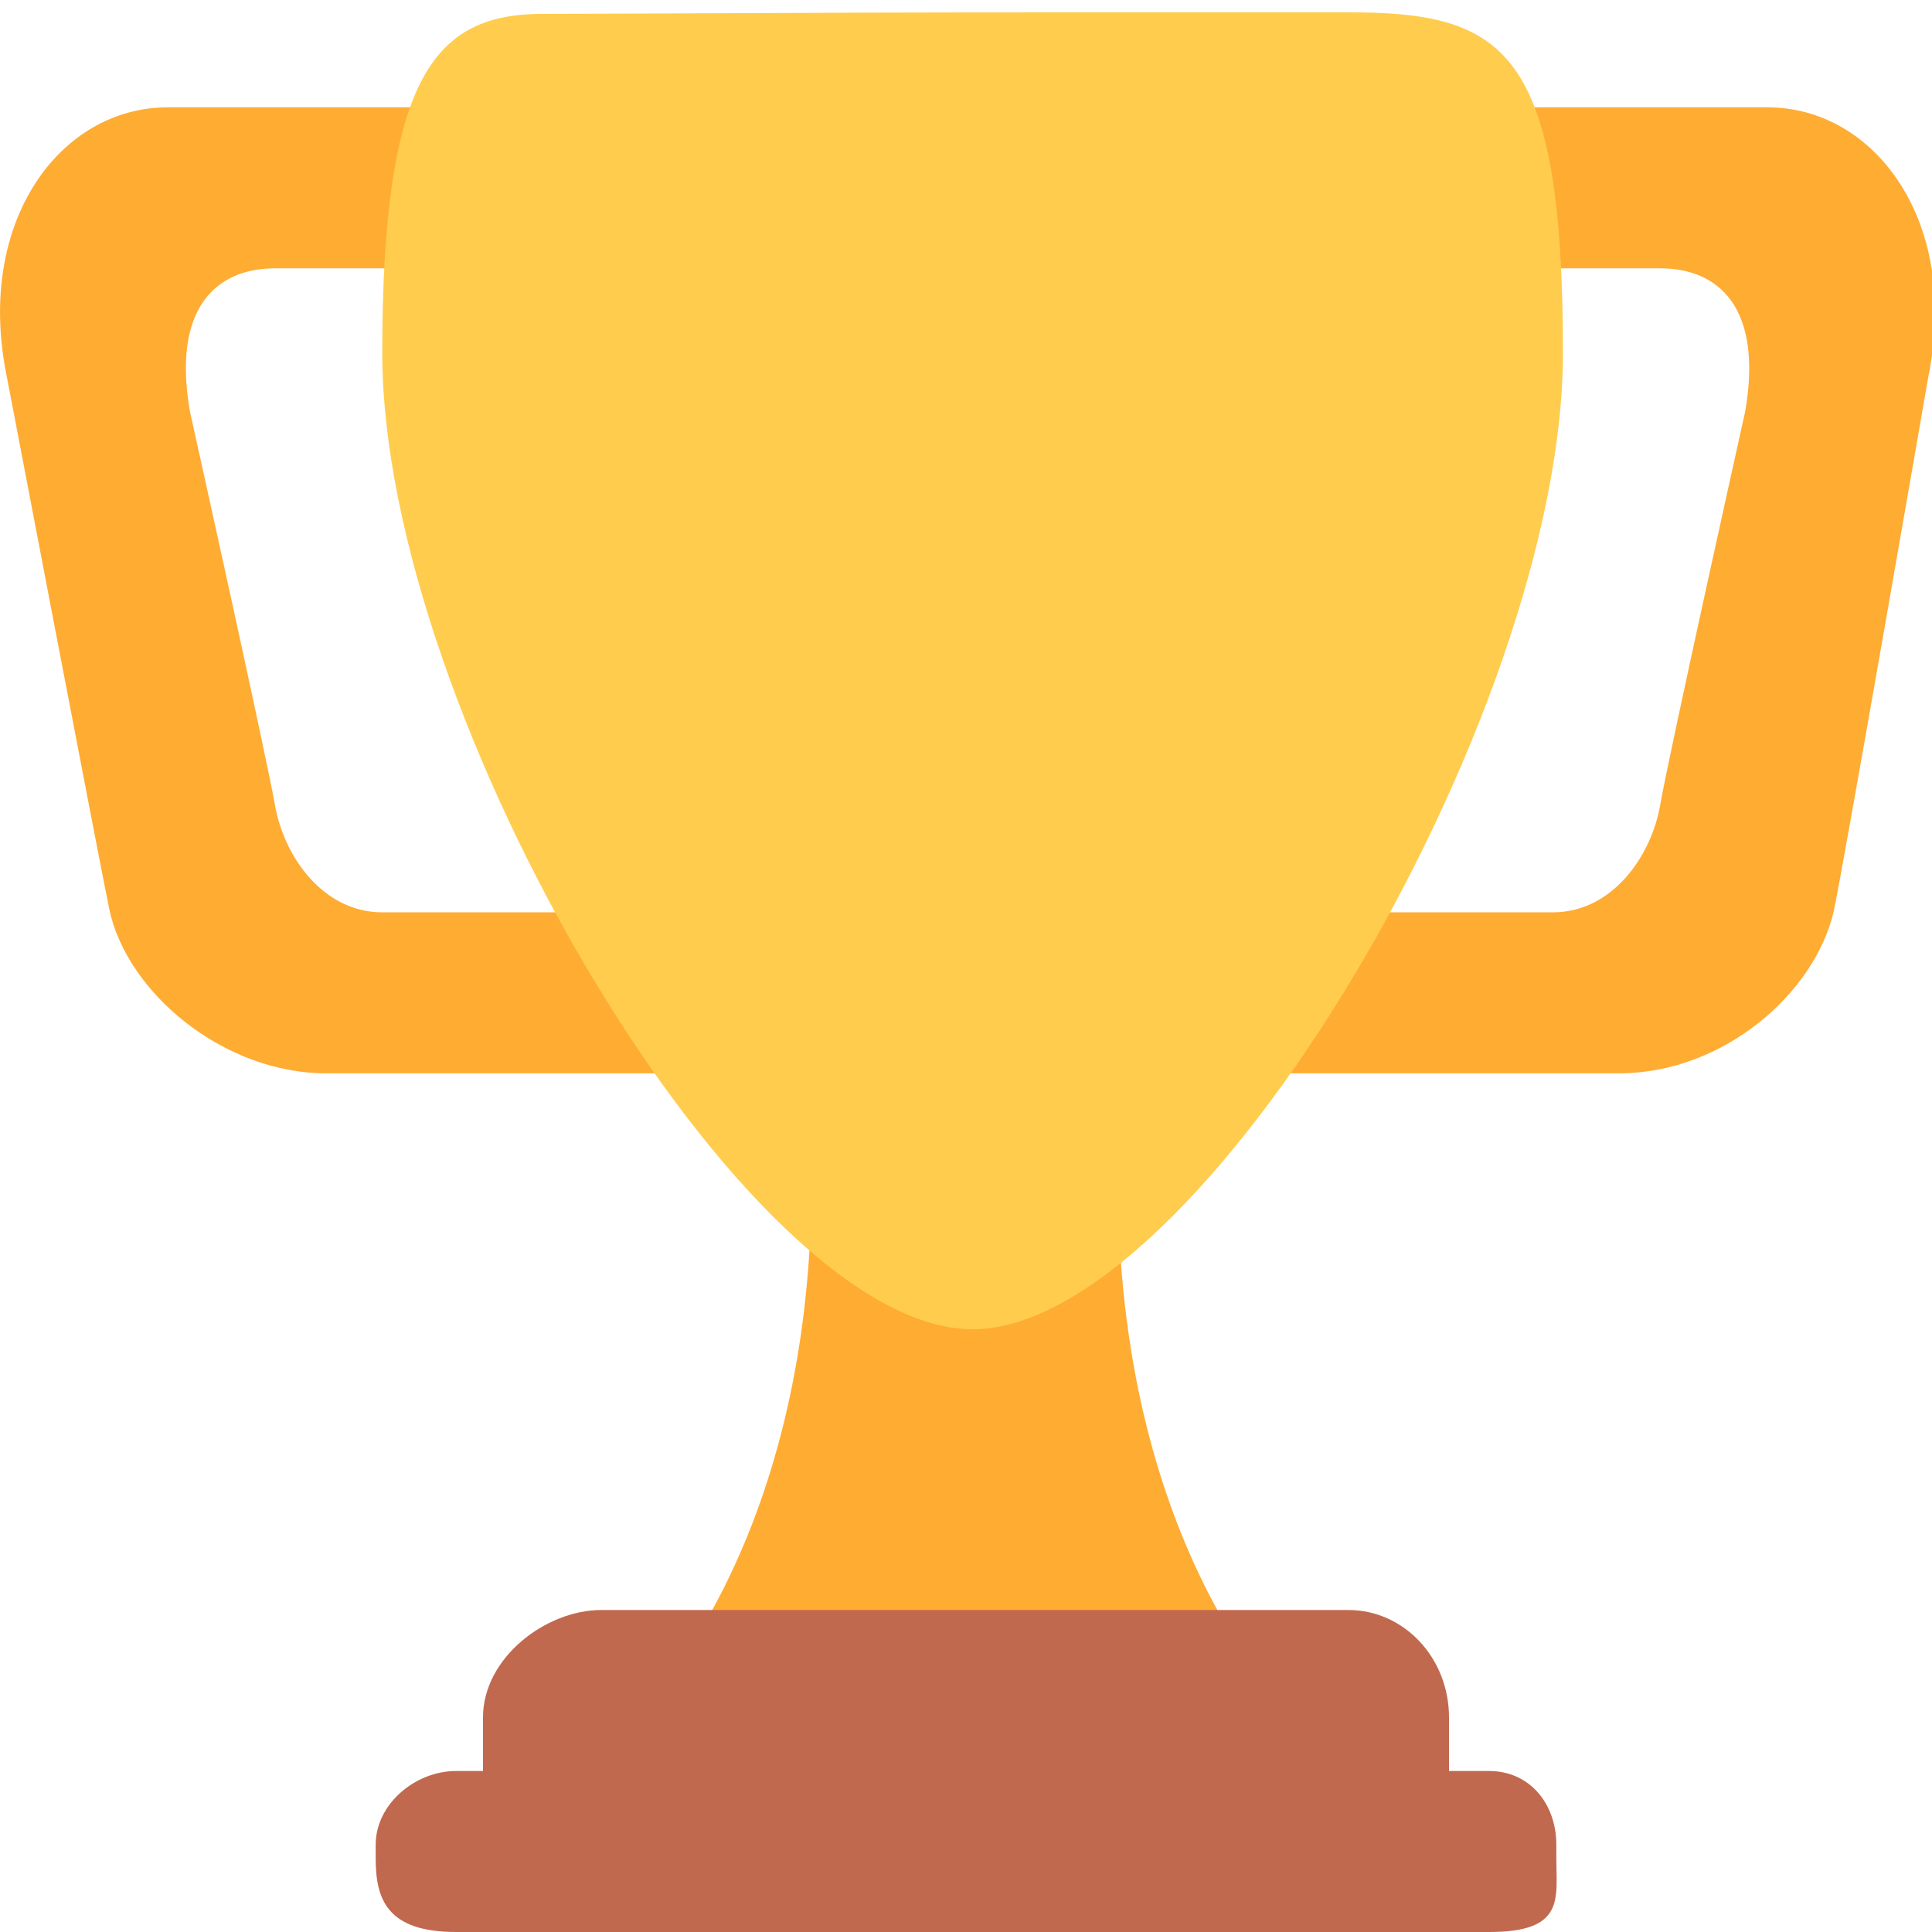
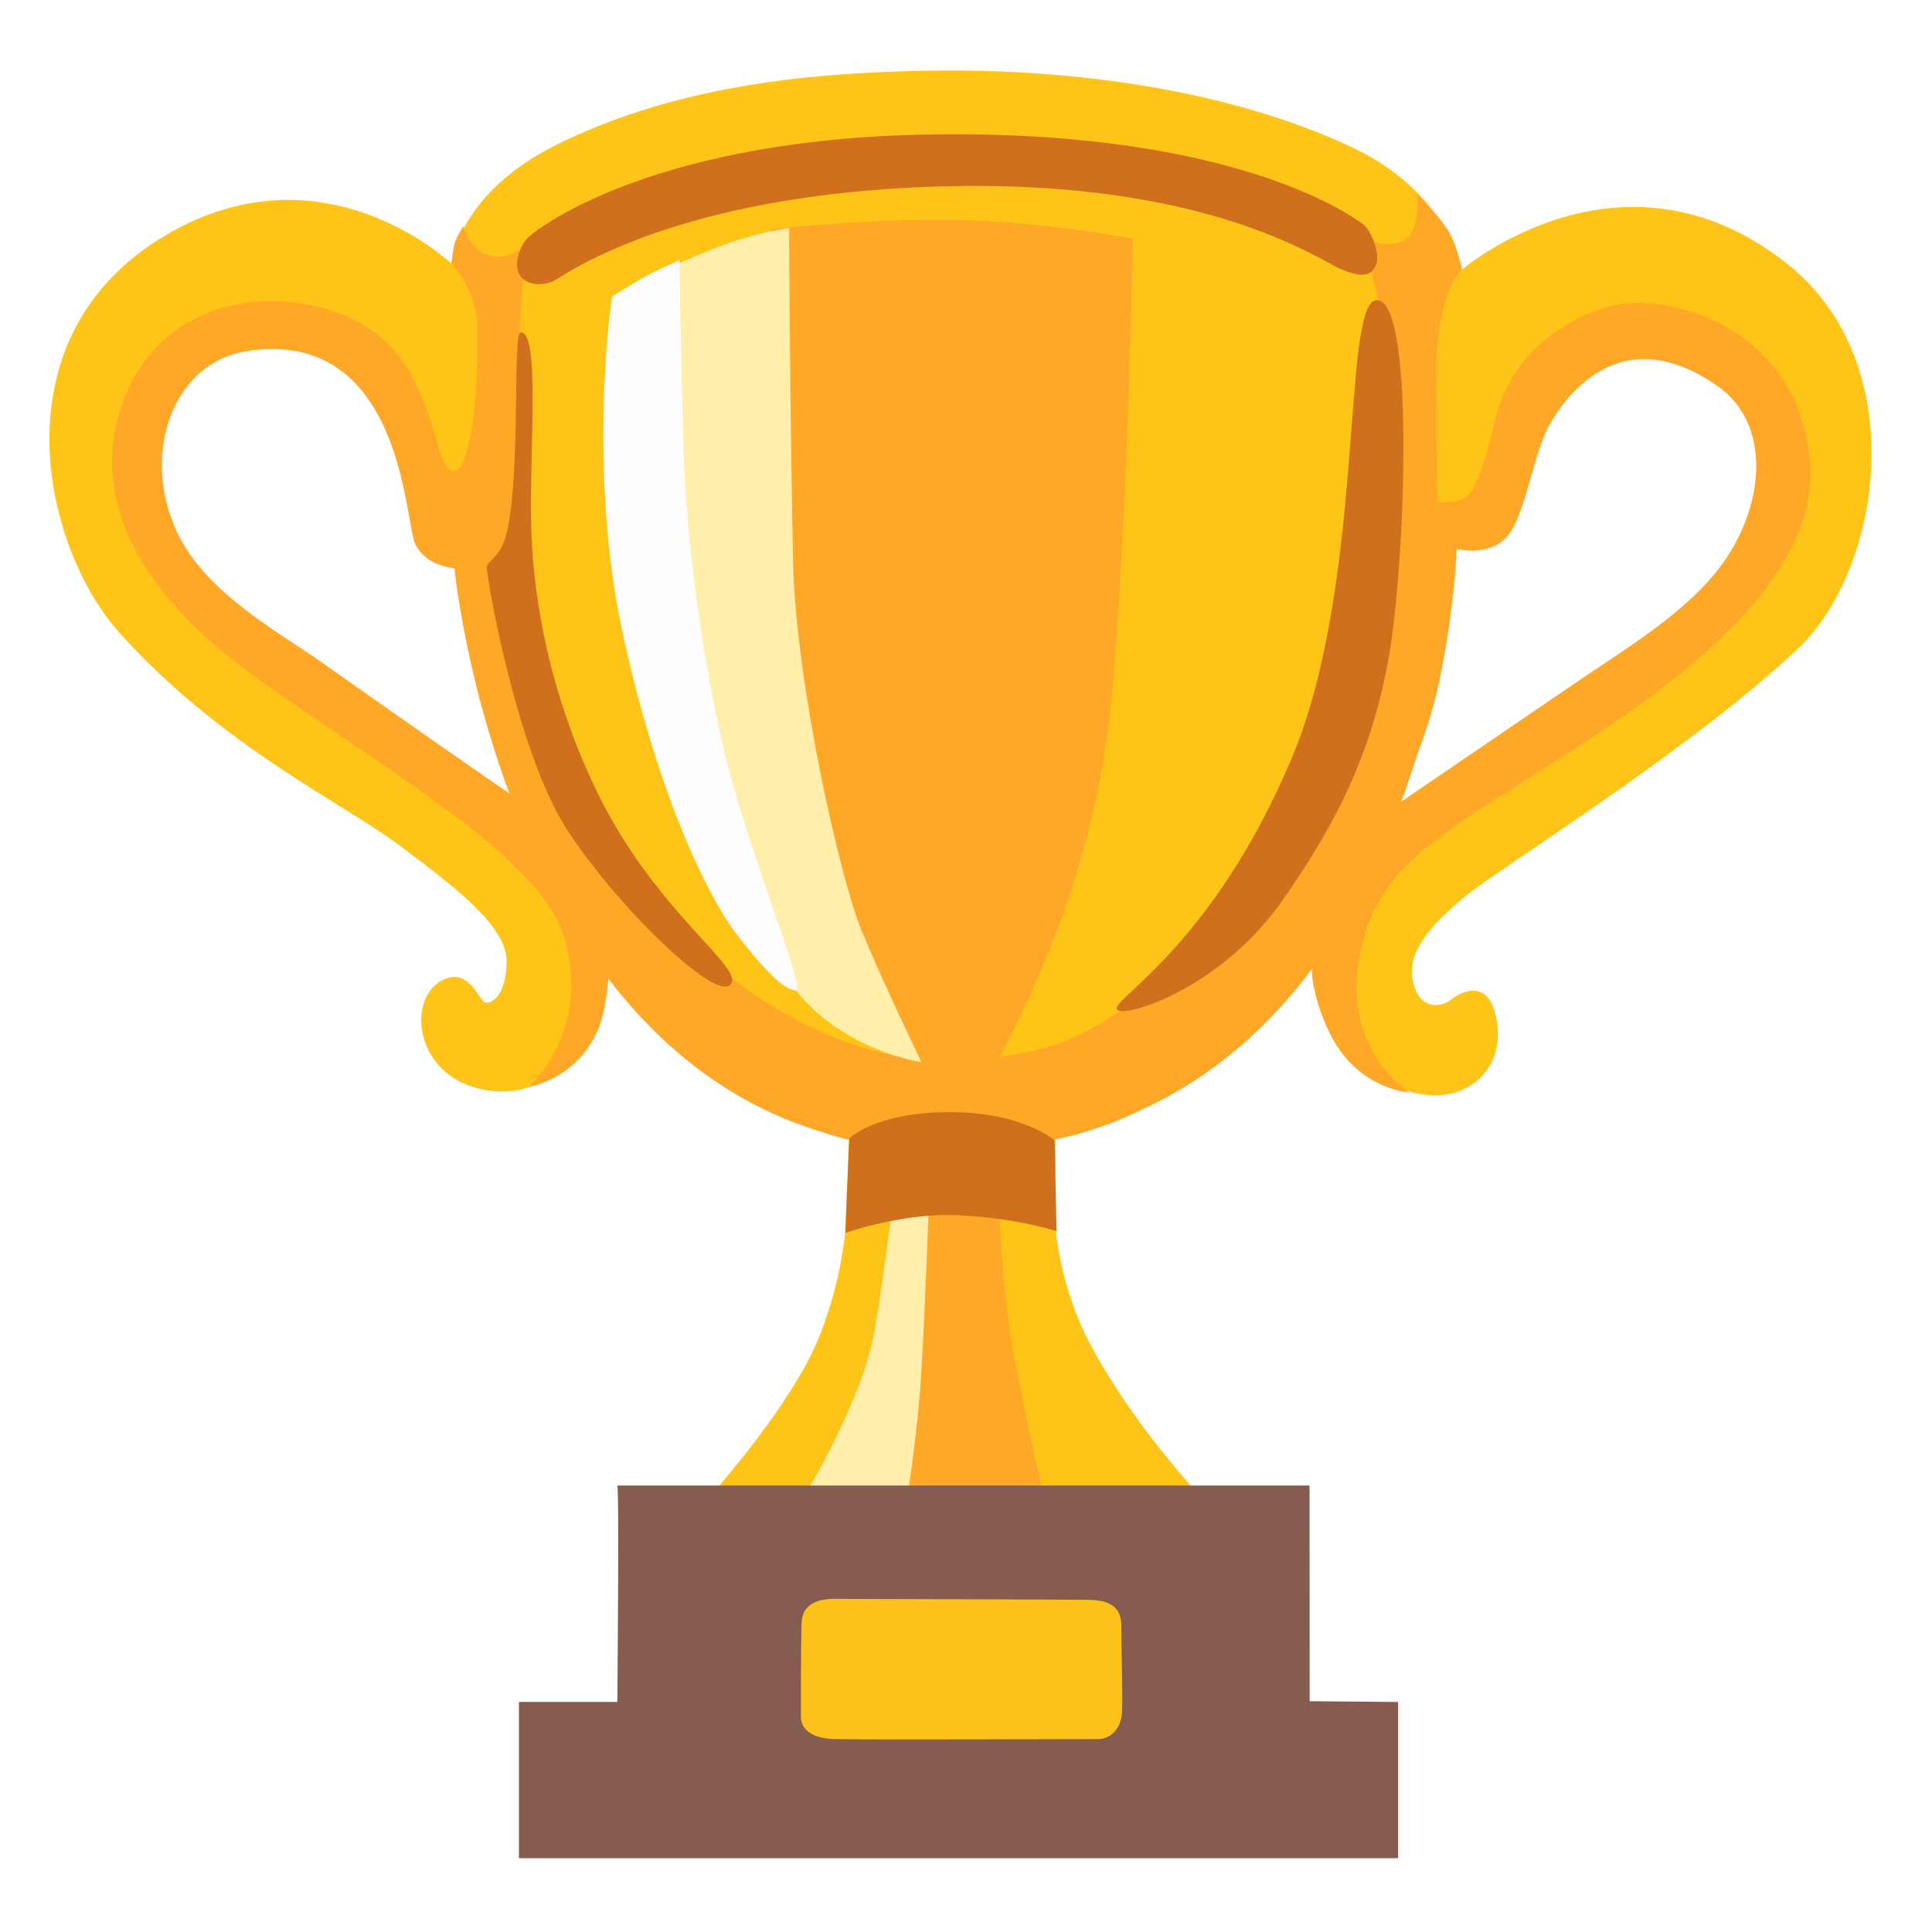
- <svg xmlns="http://www.w3.org/2000/svg" viewBox="0 0 36 36">
-   <path fill="#FFAC33" d="M5.123 5h6C12.227 5 13 4.896 13 6V4c0-1.104-.773-2-1.877-2h-8c-2 0-3.583 2.125-3 5 0 0 1.791 9.375 1.917 9.958C2.373 18.5 4.164 20 6.081 20h6.958c1.105 0-.039-1.896-.039-3v-2c0 1.104-.773 2-1.877 2h-4c-1.104 0-1.833-1.042-2-2S3.539 7.667 3.539 7.667C3.206 5.75 4.018 5 5.123 5zm25.812 0h-6C23.831 5 22 4.896 22 6V4c0-1.104 1.831-2 2.935-2h8c2 0 3.584 2.125 3 5 0 0-1.633 9.419-1.771 10-.354 1.5-2.042 3-4 3h-7.146C21.914 20 22 18.104 22 17v-2c0 1.104 1.831 2 2.935 2h4c1.104 0 1.834-1.042 2-2s1.584-7.333 1.584-7.333C32.851 5.75 32.04 5 30.935 5zM20.832 22c0-6.958-2.709 0-2.709 0s-3-6.958-3 0-3.291 10-3.291 10h12.292c-.001 0-3.292-3.042-3.292-10z" />
-   <path fill="#FFCC4D" d="M29.123 6.577c0 6.775-6.77 18.192-11 18.192-4.231 0-11-11.417-11-18.192 0-5.195 1-6.319 3-6.319 1.374 0 6.025-.027 8-.027l7-.001c2.917-.001 4 .684 4 6.347z" />
-   <path fill="#C1694F" d="M27 33c0 1.104.227 2-.877 2h-16C9.018 35 9 34.104 9 33v-1c0-1.104 1.164-2 2.206-2h13.917c1.042 0 1.877.896 1.877 2v1z" />
-   <path fill="#C1694F" d="M29 34.625c0 .76.165 1.375-1.252 1.375H8.498C7.206 36 7 35.385 7 34.625v-.25C7 33.615 7.738 33 8.498 33h19.25c.759 0 1.252.615 1.252 1.375v.25z" />
+ <svg xmlns="http://www.w3.org/2000/svg" version="1.1" id="Layer_2" x="0px" y="0px" viewBox="0 0 128 128" style="enable-background:new 0 0 128 128;" xml:space="preserve">
+   <path style="fill:#FEC417;" d="M97.12,59.35c2.22-1.83,15.04-9.76,22.06-16.44c5.48-5.22,7.6-18.85-0.83-25.48  c-10.96-8.61-21.48,0.43-21.48,0.43s-0.92-5.11-7.32-8.11c-8.06-3.78-18.27-5.19-27.66-5.07c-9.1,0.11-17.48,1.21-24.92,4.86  c-6.66,3.27-7.06,7.93-7.06,7.93s-8.74-8.35-19.45-1.57c-10.7,6.79-7.63,20.39-2.48,26.1c6.71,7.44,14.77,11.23,18.43,13.97  c3.65,2.74,7.15,5.35,7.15,7.7c0,2.35-1.04,2.87-1.44,2.74c-0.39-0.13-1.08-2.42-2.87-1.44c-2.44,1.35-1.7,6.79,3.39,7.31  c4.93,0.51,5.87-4.7,5.87-4.7l0.78-5.09l8.09,5.61l8.87,7.31l-0.26,6.26c0,0-0.39,4.83-2.74,9.01s-6.13,8.35-6.13,8.35L47,102.81  l32.89-0.78l-1.04-3.65c0,0-4.24-4.66-6.79-9.66c-1.82-3.58-2.11-7.19-2.11-7.19l-0.08-8.98l17.07-10.46c0,0,1.83,1.44,1.57,1.96  c-0.26,0.52-0.32,5.85,3.78,7.83c4.05,1.96,7.31-0.52,6.92-3.92c-0.39-3.39-2.48-2.22-3.13-1.7c-0.65,0.52-2.09,0.65-2.48-1.31  C93.2,63.01,94.9,61.18,97.12,59.35z M13.09,40.89l-3.91-11.9l4.73-6.19l5.3-1.55c0,0,6.77,5.05,7.01,5.46  c0.24,0.41,4.32,8.8,4.32,8.8l5.38,19.48L13.09,40.89z M89.95,56.54c0.08-0.41,5.05-20.87,5.05-20.87c0-0.24,3.5-1.87,3.5-2.2  c0-0.33,6.36-10.68,6.36-10.68l10.6,0.41l2.2,10.51l-5.3,8.72C112.37,42.44,89.87,56.94,89.95,56.54z" />
+   <path style="fill:#FFA828;" d="M119.92,30.64c-0.78-9.32-10-11.55-13.79-10.2s-6.25,3.88-7.09,7.48c-0.68,2.91-1.36,4.85-2.14,5.15  c-0.86,0.32-1.65,0.19-1.65,0.19s-0.14-6.3-0.1-8.84c0.1-5.24,1.7-6.58,1.7-6.58s-0.34-1.77-1.02-2.75  c-0.68-0.97-1.94-2.23-1.94-2.23s0.29,2.52-0.97,3.11s-2.62-0.29-2.62-0.29l1.26,5.24c0,0-2.04,26.12-2.23,26.7  c-0.19,0.58-7.86,13.88-7.86,13.88s-4.47,4.18-6.6,5.15c-2.14,0.97-3.98,3.5-12.23,3.59c-8.25,0.1-15.34-6.41-15.34-6.41l-7.09-6.8  l-5.24-15.44l-0.78-15.73l0.33-5.72l0.23-2.39l-0.37-1.21c0,0-0.68,0.68-1.94,0.39c-1.26-0.29-1.75-1.94-1.75-1.94  s-0.49,0.78-0.58,1.17c-0.1,0.39-0.2,1.29-0.2,1.29s1.36,1.43,1.65,3.47c0.29,2.04-0.1,10.49-1.55,10.29  c-1.46-0.19-0.98-7.28-6.51-10c-4.79-2.36-11.94-1.65-14.86,4.27c-2.91,5.92-0.78,12.91,8.35,19.42S35.84,56.88,37.38,62.1  c1.84,6.21-2.33,9.9-2.33,9.9s3.03-0.42,4.52-3.67c0.48-1.05,0.66-2.58,0.73-3.49c3.45,4.5,8.04,8.31,14.12,10.15  c2.3,0.79,4.89,1.19,8.49,1.19c0.52,0,1.03-0.02,1.54-0.04c4.21-0.15,7.81-0.94,11.3-2.67c4.71-2.18,8.36-5.51,11.18-9.29  c-0.08,0.9,0.47,3.14,1.52,4.91c1.84,3.11,4.95,3.3,4.95,3.3s-4.27-2.52-3.4-8.54c0.87-6.02,4.85-8.16,10.87-12.04  C106.91,47.92,120.69,39.96,119.92,30.64z M21.27,43.85c-2.71-1.91-7.46-4.46-9.42-8.35c-2.61-5.19-0.49-11.46,4.47-12.23  c10.3-1.62,10.49,11.17,11.17,12.72c0.68,1.55,2.62,1.65,2.62,1.65s0.07,0.86,0.35,2.52c0.01,0.05,0.02,0.09,0.02,0.14  c0.01,0.05,0.02,0.1,0.03,0.15c0.19,1.13,0.46,2.54,0.84,4.15c0.01,0.04,0.02,0.08,0.03,0.12c0.21,0.91,0.43,1.77,0.66,2.56  c0.46,1.66,1.02,3.45,1.71,5.29C32.75,51.89,27.02,47.92,21.27,43.85z M114.58,36.66c-2.15,3.48-6.5,6.07-9.71,8.25  c-4.14,2.81-10.3,7.03-12.04,8.21c0.4-1.06,0.75-2.11,1.07-3.14c0.52-1.36,1.07-3.02,1.45-4.81c1-4.7,1.17-8.81,1.17-8.81  s2.04,0.58,3.3-0.78c1.26-1.36,1.73-5.58,2.91-7.57c1.84-3.11,5.53-6.31,11.07-2.43C117,27.83,117.12,32.54,114.58,36.66z" />
+   <path style="fill:#FFA828;" d="M60.52,79.31l5.65-0.07c0,0,0.15,6.17,1.04,10.77c0.89,4.61,2.08,9.73,2.08,9.73  s-11.51,3.86-11.44-0.3s1.78-12.26,1.78-12.26S60.67,77.53,60.52,79.31z" />
+   <path style="fill:#FFA828;" d="M51.04,15.19c0,0,6.29-0.71,12.14-0.62s11.87,1.24,11.87,1.24s-0.35,19.58-1.42,30.57  c-1.06,10.99-5.22,19.22-6.33,21.55c-1.07,2.26-1.85,3.47-1.85,3.47l-5.64-0.66l-9.75-19.58L51.04,15.19z" />
+   <path style="fill:#FFEFAB;" d="M43.51,18.12c0,0,1.77-0.89,4.34-1.86c2.33-0.88,4.43-1.15,4.43-1.15s0.06,12.98,0.27,22.24  c0.18,7.89,3.1,20.82,4.52,24.28c1.42,3.46,3.98,8.74,3.98,8.74s-5.15-0.74-8.32-4.76c-1.67-2.12-9.48-18.52-9.75-29.33  S43.77,17.85,43.51,18.12z" />
+   <path style="fill:#FFFCFD;" d="M40.58,19.62c-0.18,0.53-1.59,11.7,0.62,22.06s5.48,17.45,7.64,20.26c1.92,2.49,3.17,3.67,3.88,3.67  s-2.92-8.59-4.61-15.33c-1.68-6.73-2.57-14.8-2.75-18.78c-0.18-3.99-0.35-14.27-0.35-14.27s-1.95,0.89-2.39,1.15  C42.18,18.65,40.58,19.62,40.58,19.62z" />
+   <path style="fill:#FFEFAB;" d="M53.34,99.01c0,0,3.81-6.2,4.61-10.9c0.8-4.7,1.24-8.86,1.24-8.86l2.36,0.1c0,0-0.23,6.81-0.5,11.42  c-0.27,4.61-1.06,9.13-1.06,9.13L53.34,99.01z" />
+   <path style="fill:#D1701C;" d="M56.27,75.41c0,0,1.77-1.73,6.64-1.73s6.96,1.87,6.96,1.87L70,81.56c0,0-3.24-1.01-7.18-1.06  c-3.28-0.04-6.81,1.18-6.81,1.18L56.27,75.41z" />
+   <path style="fill:#D1701C;" d="M35,15.72c0.82-0.76,8.68-6.66,27.29-6.82c20.02-0.18,27.53,5.62,28,5.94  c0.53,0.35,1.15,1.95,0.89,2.66c-0.27,0.71-0.8,0.97-2.3,0.35c-1.51-0.62-8.95-6.05-26.85-5.49c-17.19,0.53-24.48,5.76-25.25,6.2  c-0.62,0.35-1.77,0.44-2.3-0.27C33.94,17.59,34.47,16.22,35,15.72z" />
+   <path style="fill:#D1701C;" d="M91.18,19.89c-2.3,0.18-0.71,18.7-5.58,30.3C80.38,62.6,73.72,66.14,73.99,66.85  c0.27,0.71,6.79-1.26,10.9-7.09c3.81-5.4,6.11-10.19,7.18-16.57C93.12,36.81,93.74,19.69,91.18,19.89z" />
+   <path style="fill:#D1701C;" d="M34.51,22.01c-0.58-0.03,0.01,9.21-0.93,13.27c-0.36,1.56-1.24,1.88-1.33,2.23  c-0.09,0.35,1.93,12.24,5.32,17.46c3.28,5.05,9.75,11.34,10.81,10.28c1.06-1.06-4.7-4.61-8.59-12.32  c-2.24-4.42-4.52-11.08-4.61-18.7C35.12,29.19,35.75,22.08,34.51,22.01z" />
+   <path style="fill:#865C50;" d="M86.77,112.71l-0.01-14.29H40.89c0.14,0,0.03,11.62,0.01,14.34h-6.52v10.35h58.25  c0,0,0-10.18,0-10.35L86.77,112.71z" />
+   <path style="fill:#FCC219;" d="M55.59,105.93c-1.13-0.05-2.43,0.18-2.48,1.58s-0.05,5.45-0.05,6.22c0,0.77,0.63,1.44,2.21,1.49  c1.58,0.05,16.41,0,17.45,0c1.04,0,1.58-0.9,1.62-1.8c0.05-0.9-0.05-4.69-0.05-5.72c0-1.71-1.53-1.71-2.57-1.71  C70.6,105.97,55.59,105.93,55.59,105.93z" />
</svg>
